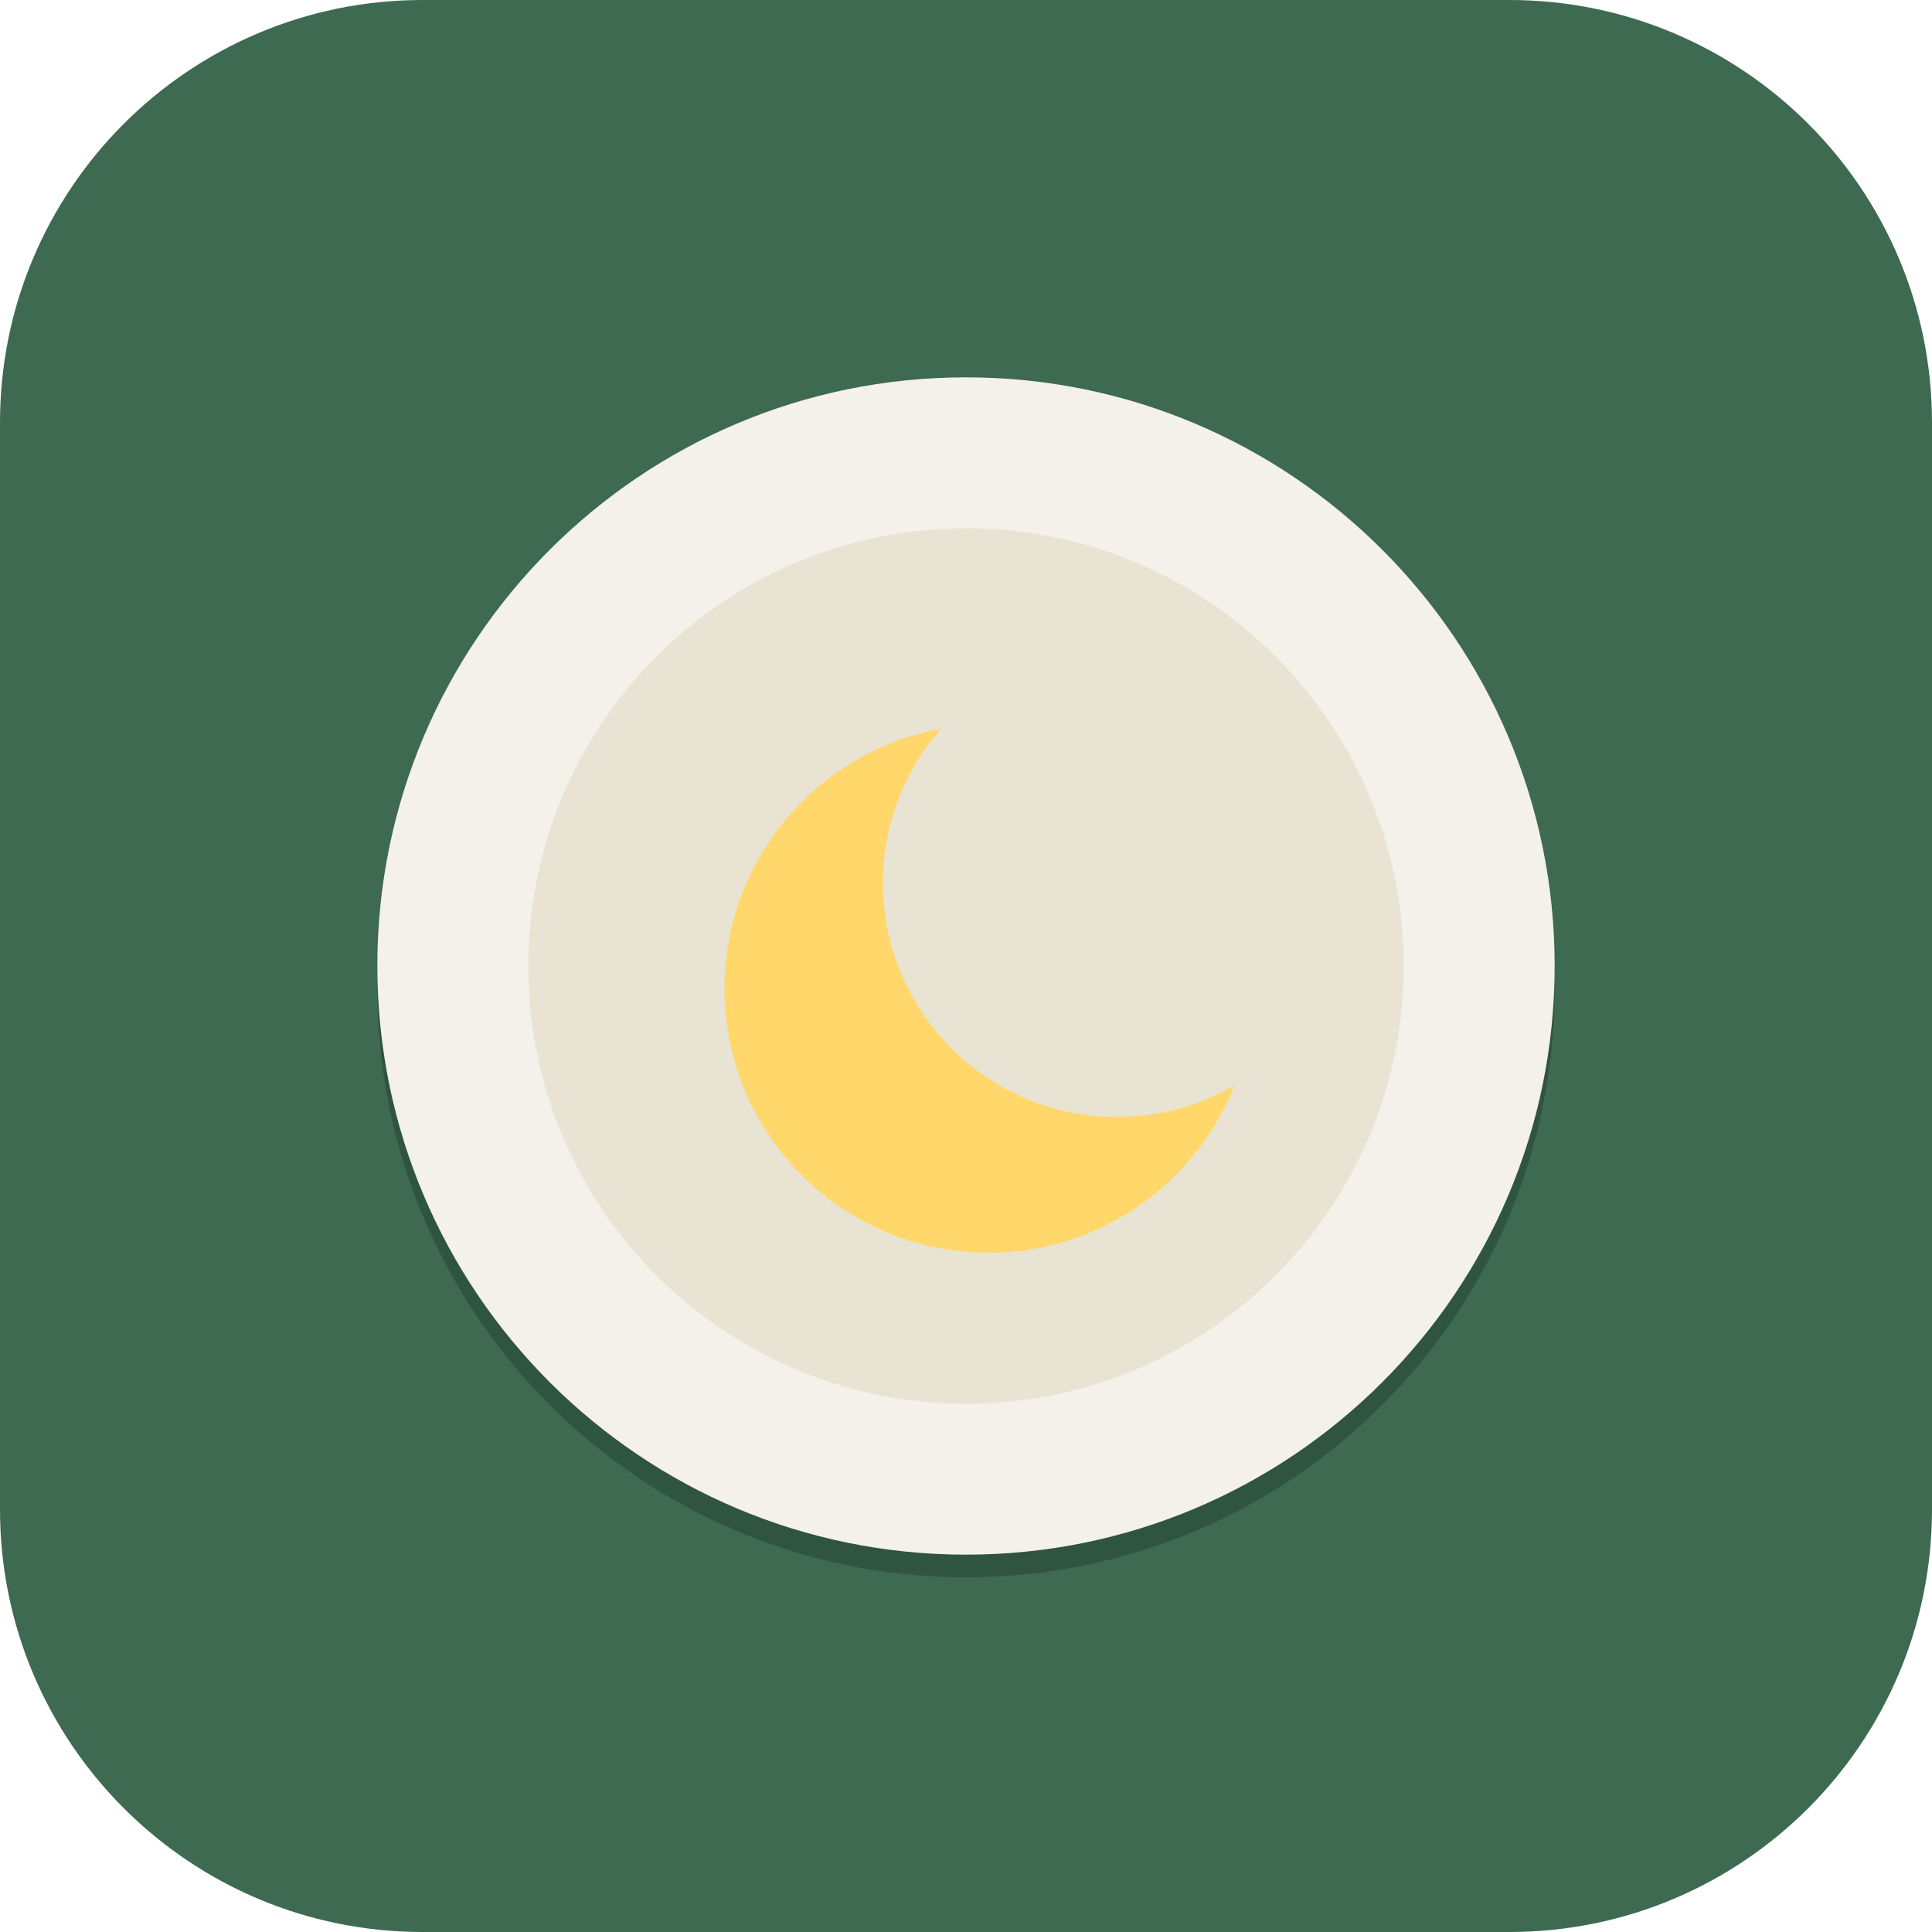
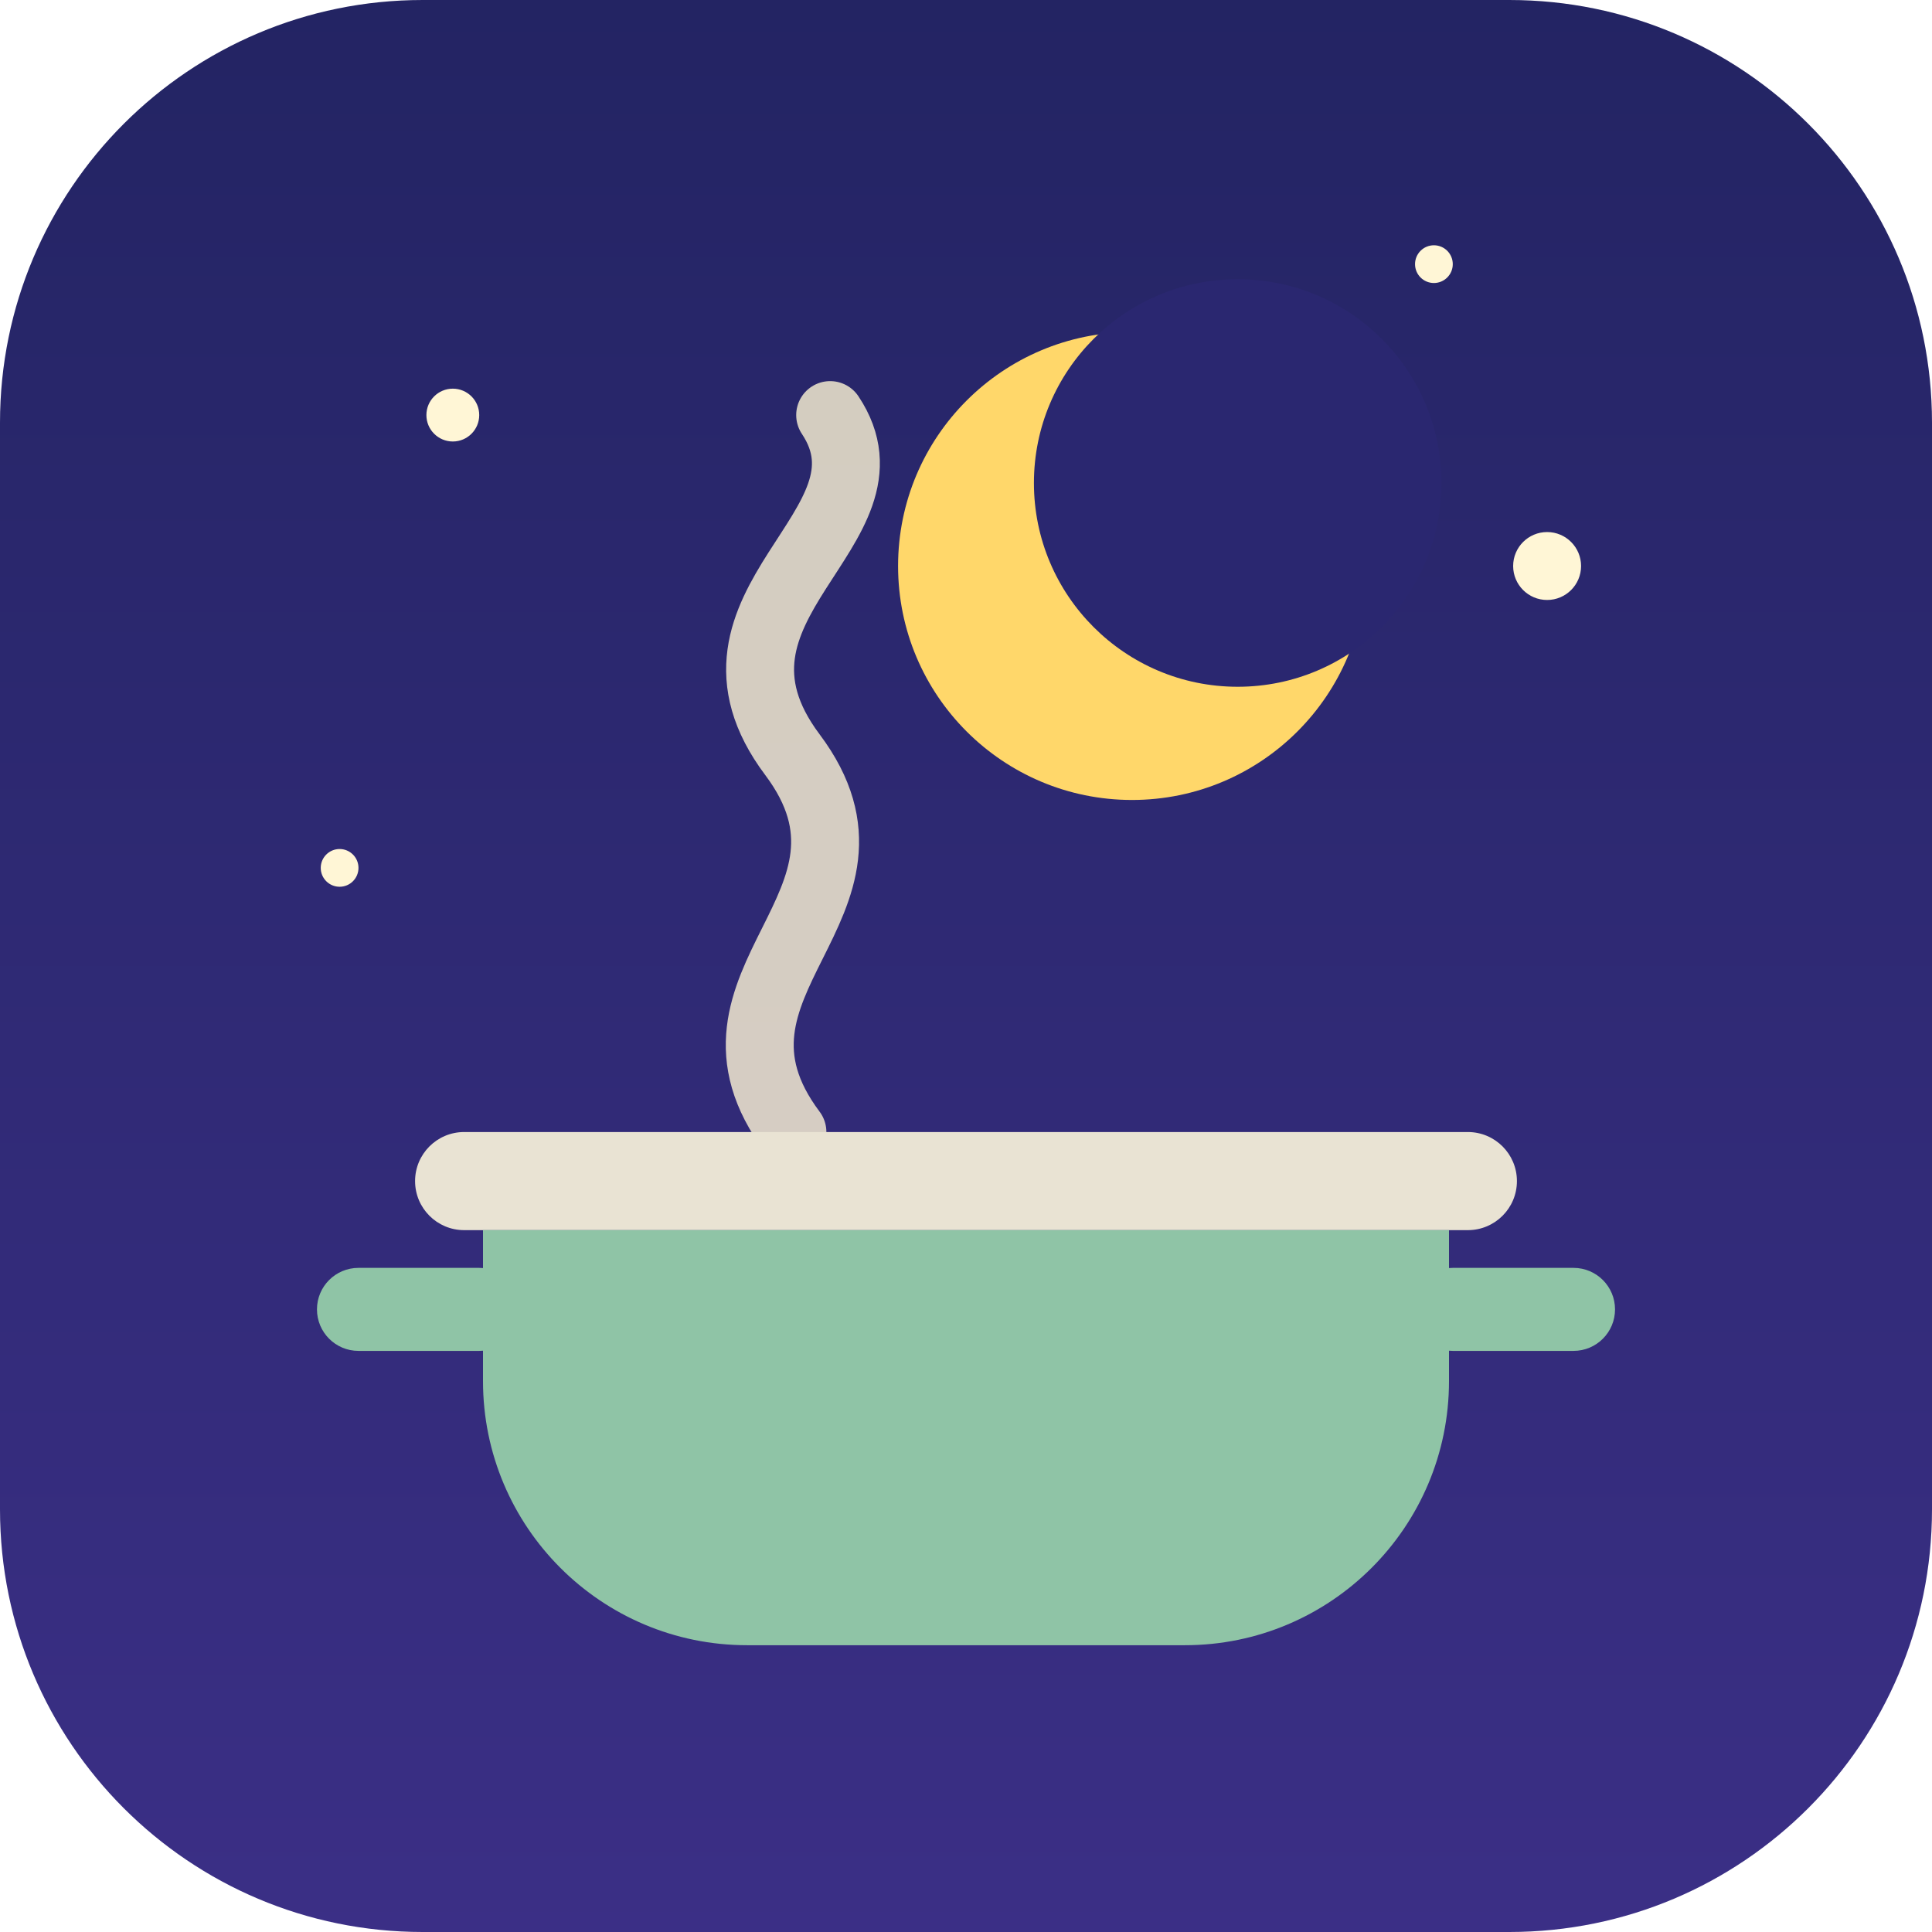
<svg xmlns="http://www.w3.org/2000/svg" viewBox="0 0 512 512">
-   <rect width="512" height="512" rx="112" fill="#3e6a51" />
-   <circle cx="256" cy="262" r="156" fill="#2f5440" />
-   <circle cx="256" cy="256" r="156" fill="#f4f1ea" />
-   <circle cx="256" cy="256" r="116" fill="#e9e3d3" />
-   <circle cx="262" cy="262" r="70" fill="#ffd76a" />
-   <circle cx="296" cy="234" r="62" fill="#e9e3d3" />
+   <defs>
+     <linearGradient id="bg" x1="0" y1="0" x2="0" y2="1">
+       <stop offset="0" stop-color="#232463" />
+       <stop offset="1" stop-color="#3b2f86" />
+     </linearGradient>
+   </defs>
+   <rect width="512" height="512" rx="112" fill="url(#bg)" />
+   <circle cx="120" cy="110" r="7" fill="#fff6d6" />
+   <circle cx="410" cy="150" r="9" fill="#fff6d6" />
+   <circle cx="380" cy="70" r="5" fill="#fff6d6" />
+   <circle cx="90" cy="230" r="5" fill="#fff6d6" />
+   <path d="M210 300c-30-40 30-60 0-100s30-60 10-90" fill="none" stroke="#fff6d6" stroke-width="18" stroke-linecap="round" opacity=".8" />
+   <circle cx="300" cy="150" r="62" fill="#ffd76a" />
+   <circle cx="328" cy="128" r="54" fill="#2a2770" />
+   <rect x="110" y="300" width="292" height="26" rx="13" fill="#e9e3d3" />
+   <path d="M128 326h256v40a70 70 0 0 1-70 70H198a70 70 0 0 1-70-70z" fill="#8fc4a6" />
+   <rect x="84" y="336" width="54" height="22" rx="11" fill="#8fc4a6" />
+   <rect x="374" y="336" width="54" height="22" rx="11" fill="#8fc4a6" />
</svg>
